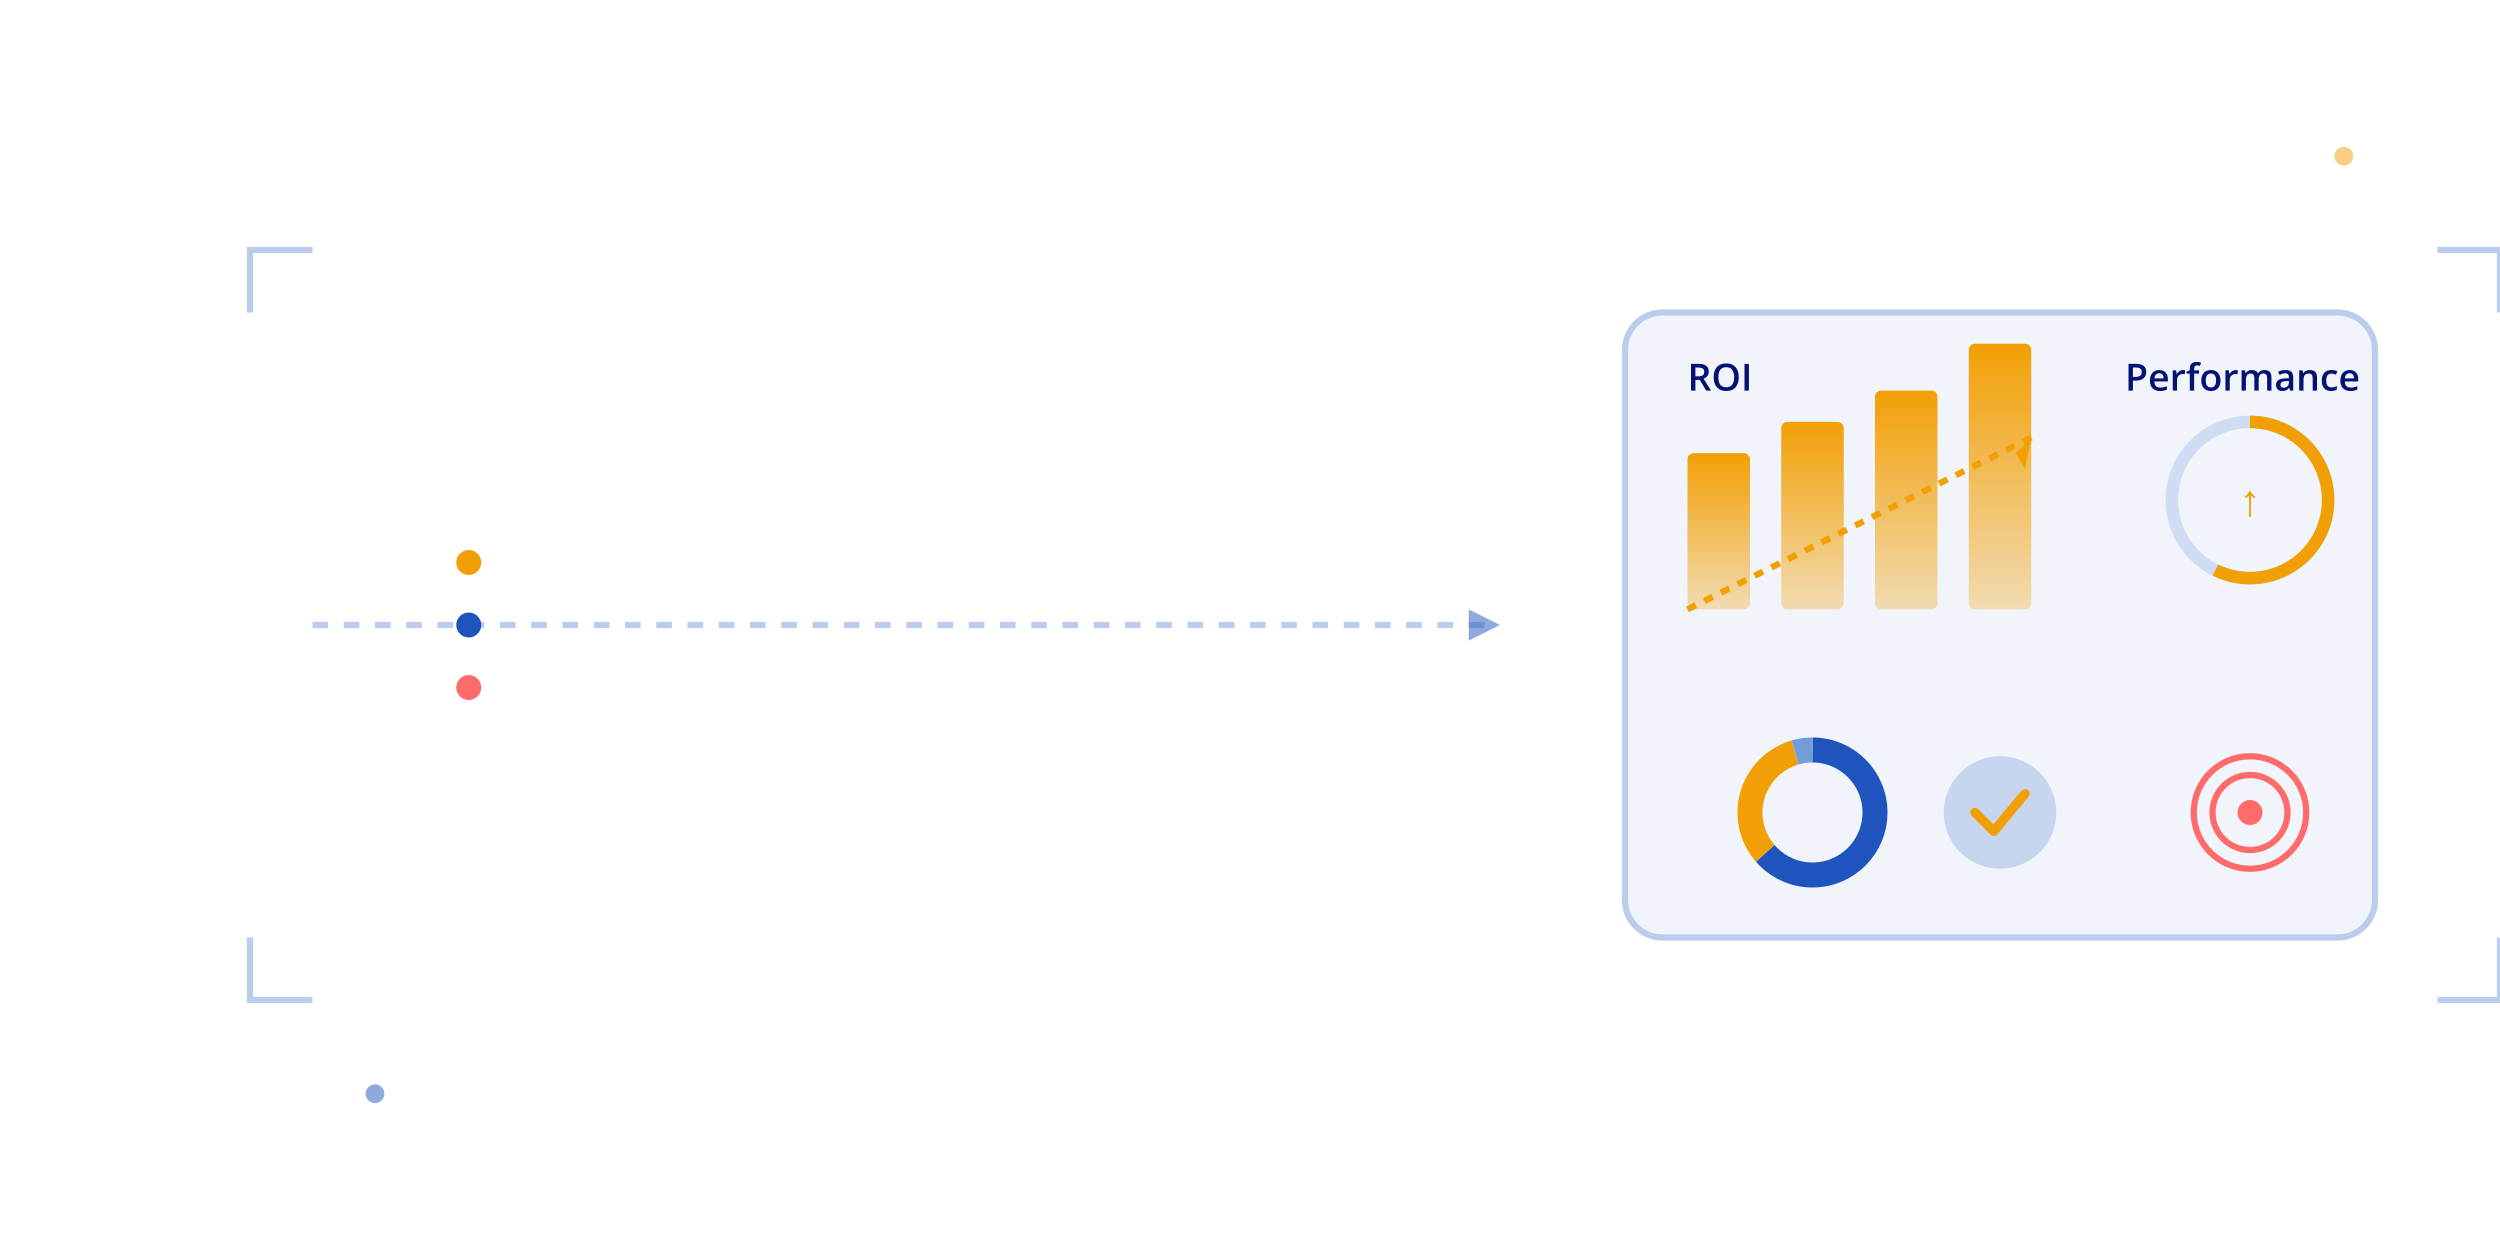
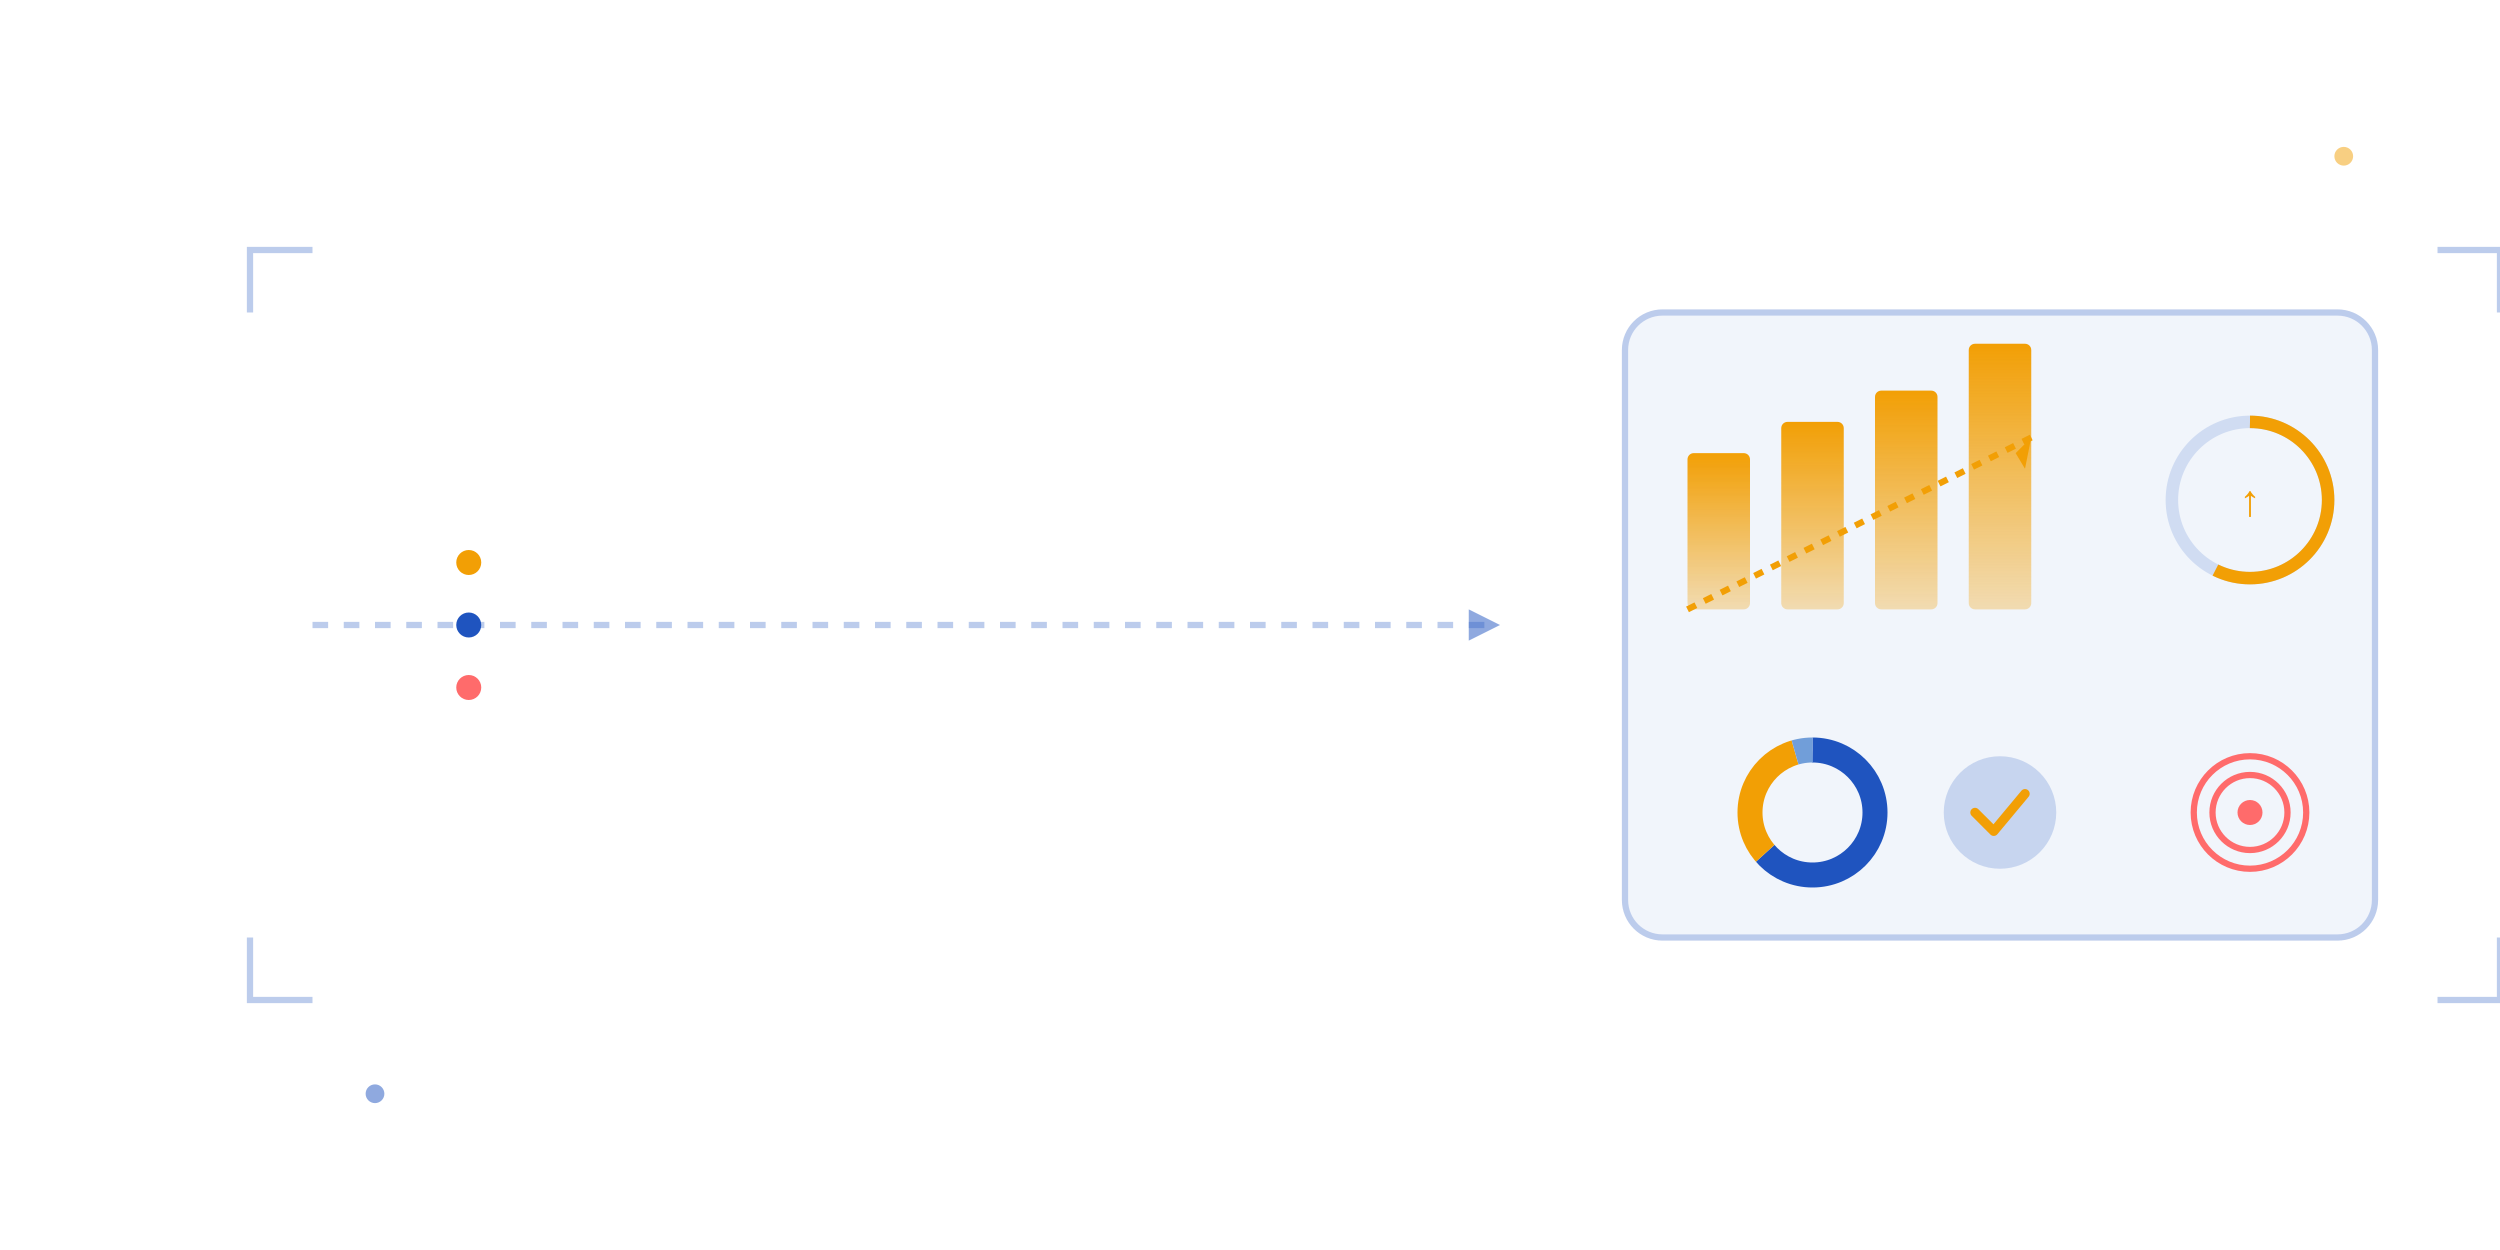
<svg xmlns="http://www.w3.org/2000/svg" viewBox="0 0 800 400" fill="none">
  <defs>
    <linearGradient id="brainGradientLight" x1="0%" y1="0%" x2="100%" y2="100%">
      <stop offset="0%" style="stop-color:#1F54BF;stop-opacity:1" />
      <stop offset="100%" style="stop-color:#021373;stop-opacity:1" />
    </linearGradient>
    <linearGradient id="chartGradientLight" x1="0%" y1="0%" x2="0%" y2="100%">
      <stop offset="0%" style="stop-color:#F29F05;stop-opacity:1" />
      <stop offset="100%" style="stop-color:#F29F05;stop-opacity:0.3" />
    </linearGradient>
    <linearGradient id="glowGradientLight" x1="0%" y1="0%" x2="100%" y2="0%">
      <stop offset="0%" style="stop-color:#1F54BF;stop-opacity:0" />
      <stop offset="50%" style="stop-color:#1F54BF;stop-opacity:0.3" />
      <stop offset="100%" style="stop-color:#1F54BF;stop-opacity:0" />
    </linearGradient>
  </defs>
  <g id="data-flow">
    <circle cx="150" cy="180" r="4" fill="#F29F05">
      <animateMotion path="M 0 0 L 350 0" dur="3s" repeatCount="indefinite" />
      <animate attributeName="opacity" values="0;1;1;0" dur="3s" repeatCount="indefinite" />
    </circle>
    <circle cx="150" cy="200" r="4" fill="#1F54BF">
      <animateMotion path="M 0 0 L 350 0" dur="3s" begin="0.5s" repeatCount="indefinite" />
      <animate attributeName="opacity" values="0;1;1;0" dur="3s" begin="0.5s" repeatCount="indefinite" />
    </circle>
    <circle cx="150" cy="220" r="4" fill="#FF6B6B">
      <animateMotion path="M 0 0 L 350 0" dur="3s" begin="1s" repeatCount="indefinite" />
      <animate attributeName="opacity" values="0;1;1;0" dur="3s" begin="1s" repeatCount="indefinite" />
    </circle>
    <path d="M 100 200 L 480 200" stroke="#1F54BF" stroke-width="2" stroke-dasharray="5,5" opacity="0.3" />
    <polygon points="480,200 470,195 470,205" fill="#1F54BF" opacity="0.5" />
    <line x1="200" y1="120" x2="200" y2="280" stroke="url(#glowGradientLight)" stroke-width="40" opacity="0.2">
      <animate attributeName="x1" values="100;480;100" dur="4s" repeatCount="indefinite" />
      <animate attributeName="x2" values="100;480;100" dur="4s" repeatCount="indefinite" />
    </line>
  </g>
  <g id="business-dashboard">
    <rect x="520" y="100" width="240" height="200" rx="12" fill="#D0DCF2" opacity="0.3" stroke="#1F54BF" stroke-width="2" />
    <g id="roi-chart">
-       <text x="540" y="125" fill="#021373" font-size="12" font-weight="600" font-family="Open Sans">ROI</text>
      <rect x="540" y="145" width="20" height="50" fill="url(#chartGradientLight)" rx="2">
        <animate attributeName="height" values="30;50;30" dur="3s" repeatCount="indefinite" />
        <animate attributeName="y" values="165;145;165" dur="3s" repeatCount="indefinite" />
      </rect>
      <rect x="570" y="135" width="20" height="60" fill="url(#chartGradientLight)" rx="2">
        <animate attributeName="height" values="40;60;40" dur="3s" begin="0.3s" repeatCount="indefinite" />
        <animate attributeName="y" values="155;135;155" dur="3s" begin="0.3s" repeatCount="indefinite" />
      </rect>
      <rect x="600" y="125" width="20" height="70" fill="url(#chartGradientLight)" rx="2">
        <animate attributeName="height" values="50;70;50" dur="3s" begin="0.6s" repeatCount="indefinite" />
        <animate attributeName="y" values="145;125;145" dur="3s" begin="0.6s" repeatCount="indefinite" />
      </rect>
      <rect x="630" y="110" width="20" height="85" fill="url(#chartGradientLight)" rx="2">
        <animate attributeName="height" values="65;85;65" dur="3s" begin="0.9s" repeatCount="indefinite" />
        <animate attributeName="y" values="130;110;130" dur="3s" begin="0.9s" repeatCount="indefinite" />
      </rect>
      <path d="M 540 195 L 650 140" stroke="#F29F05" stroke-width="2" stroke-dasharray="3,3" />
      <polygon points="650,140 645,145 648,150" fill="#F29F05" />
    </g>
    <g id="metrics">
-       <text x="680" y="125" fill="#021373" font-size="12" font-weight="600" font-family="Open Sans">Performance</text>
      <circle cx="720" cy="160" r="25" fill="none" stroke="#D0DCF2" stroke-width="4" />
      <circle cx="720" cy="160" r="25" fill="none" stroke="#F29F05" stroke-width="4" stroke-dasharray="120" stroke-dashoffset="30" transform="rotate(-90 720 160)">
        <animate attributeName="stroke-dashoffset" values="30;10;30" dur="2s" repeatCount="indefinite" />
      </circle>
      <text x="720" y="165" fill="#F29F05" font-size="14" font-weight="700" text-anchor="middle">↑</text>
    </g>
    <g id="cost-optimization">
      <circle cx="580" cy="260" r="20" fill="none" stroke="#1F54BF" stroke-width="8" stroke-dasharray="80 120" transform="rotate(-90 580 260)" />
      <circle cx="580" cy="260" r="20" fill="none" stroke="#F29F05" stroke-width="8" stroke-dasharray="40 120" stroke-dashoffset="-80" transform="rotate(-90 580 260)" />
      <circle cx="580" cy="260" r="20" fill="none" stroke="#719ED9" stroke-width="8" stroke-dasharray="20 120" stroke-dashoffset="-120" transform="rotate(-90 580 260)" />
      <circle cx="640" cy="260" r="18" fill="#1F54BF" opacity="0.2" />
      <path d="M 632 260 L 638 266 L 648 254" stroke="#F29F05" stroke-width="3" fill="none" stroke-linecap="round" stroke-linejoin="round">
        <animate attributeName="opacity" values="0;1;1;0" dur="2s" repeatCount="indefinite" />
      </path>
    </g>
    <g id="recommendation">
      <circle cx="720" cy="260" r="18" fill="none" stroke="#FF6B6B" stroke-width="2" />
      <circle cx="720" cy="260" r="12" fill="none" stroke="#FF6B6B" stroke-width="2" />
      <circle cx="720" cy="260" r="4" fill="#FF6B6B">
        <animate attributeName="r" values="4;6;4" dur="1.5s" repeatCount="indefinite" />
      </circle>
    </g>
  </g>
  <g id="decorative">
    <path d="M 100 80 L 80 80 L 80 100" stroke="#1F54BF" stroke-width="2" fill="none" opacity="0.3" />
    <path d="M 780 80 L 800 80 L 800 100" stroke="#1F54BF" stroke-width="2" fill="none" opacity="0.3" />
    <path d="M 100 320 L 80 320 L 80 300" stroke="#1F54BF" stroke-width="2" fill="none" opacity="0.3" />
    <path d="M 780 320 L 800 320 L 800 300" stroke="#1F54BF" stroke-width="2" fill="none" opacity="0.3" />
    <circle cx="120" cy="350" r="3" fill="#1F54BF" opacity="0.5">
      <animate attributeName="cy" values="350;320;350" dur="4s" repeatCount="indefinite" />
      <animate attributeName="opacity" values="0.5;0.8;0.5" dur="4s" repeatCount="indefinite" />
    </circle>
    <circle cx="750" cy="50" r="3" fill="#F29F05" opacity="0.5">
      <animate attributeName="cy" values="50;80;50" dur="3s" repeatCount="indefinite" />
      <animate attributeName="opacity" values="0.5;0.8;0.5" dur="3s" repeatCount="indefinite" />
    </circle>
  </g>
</svg>
